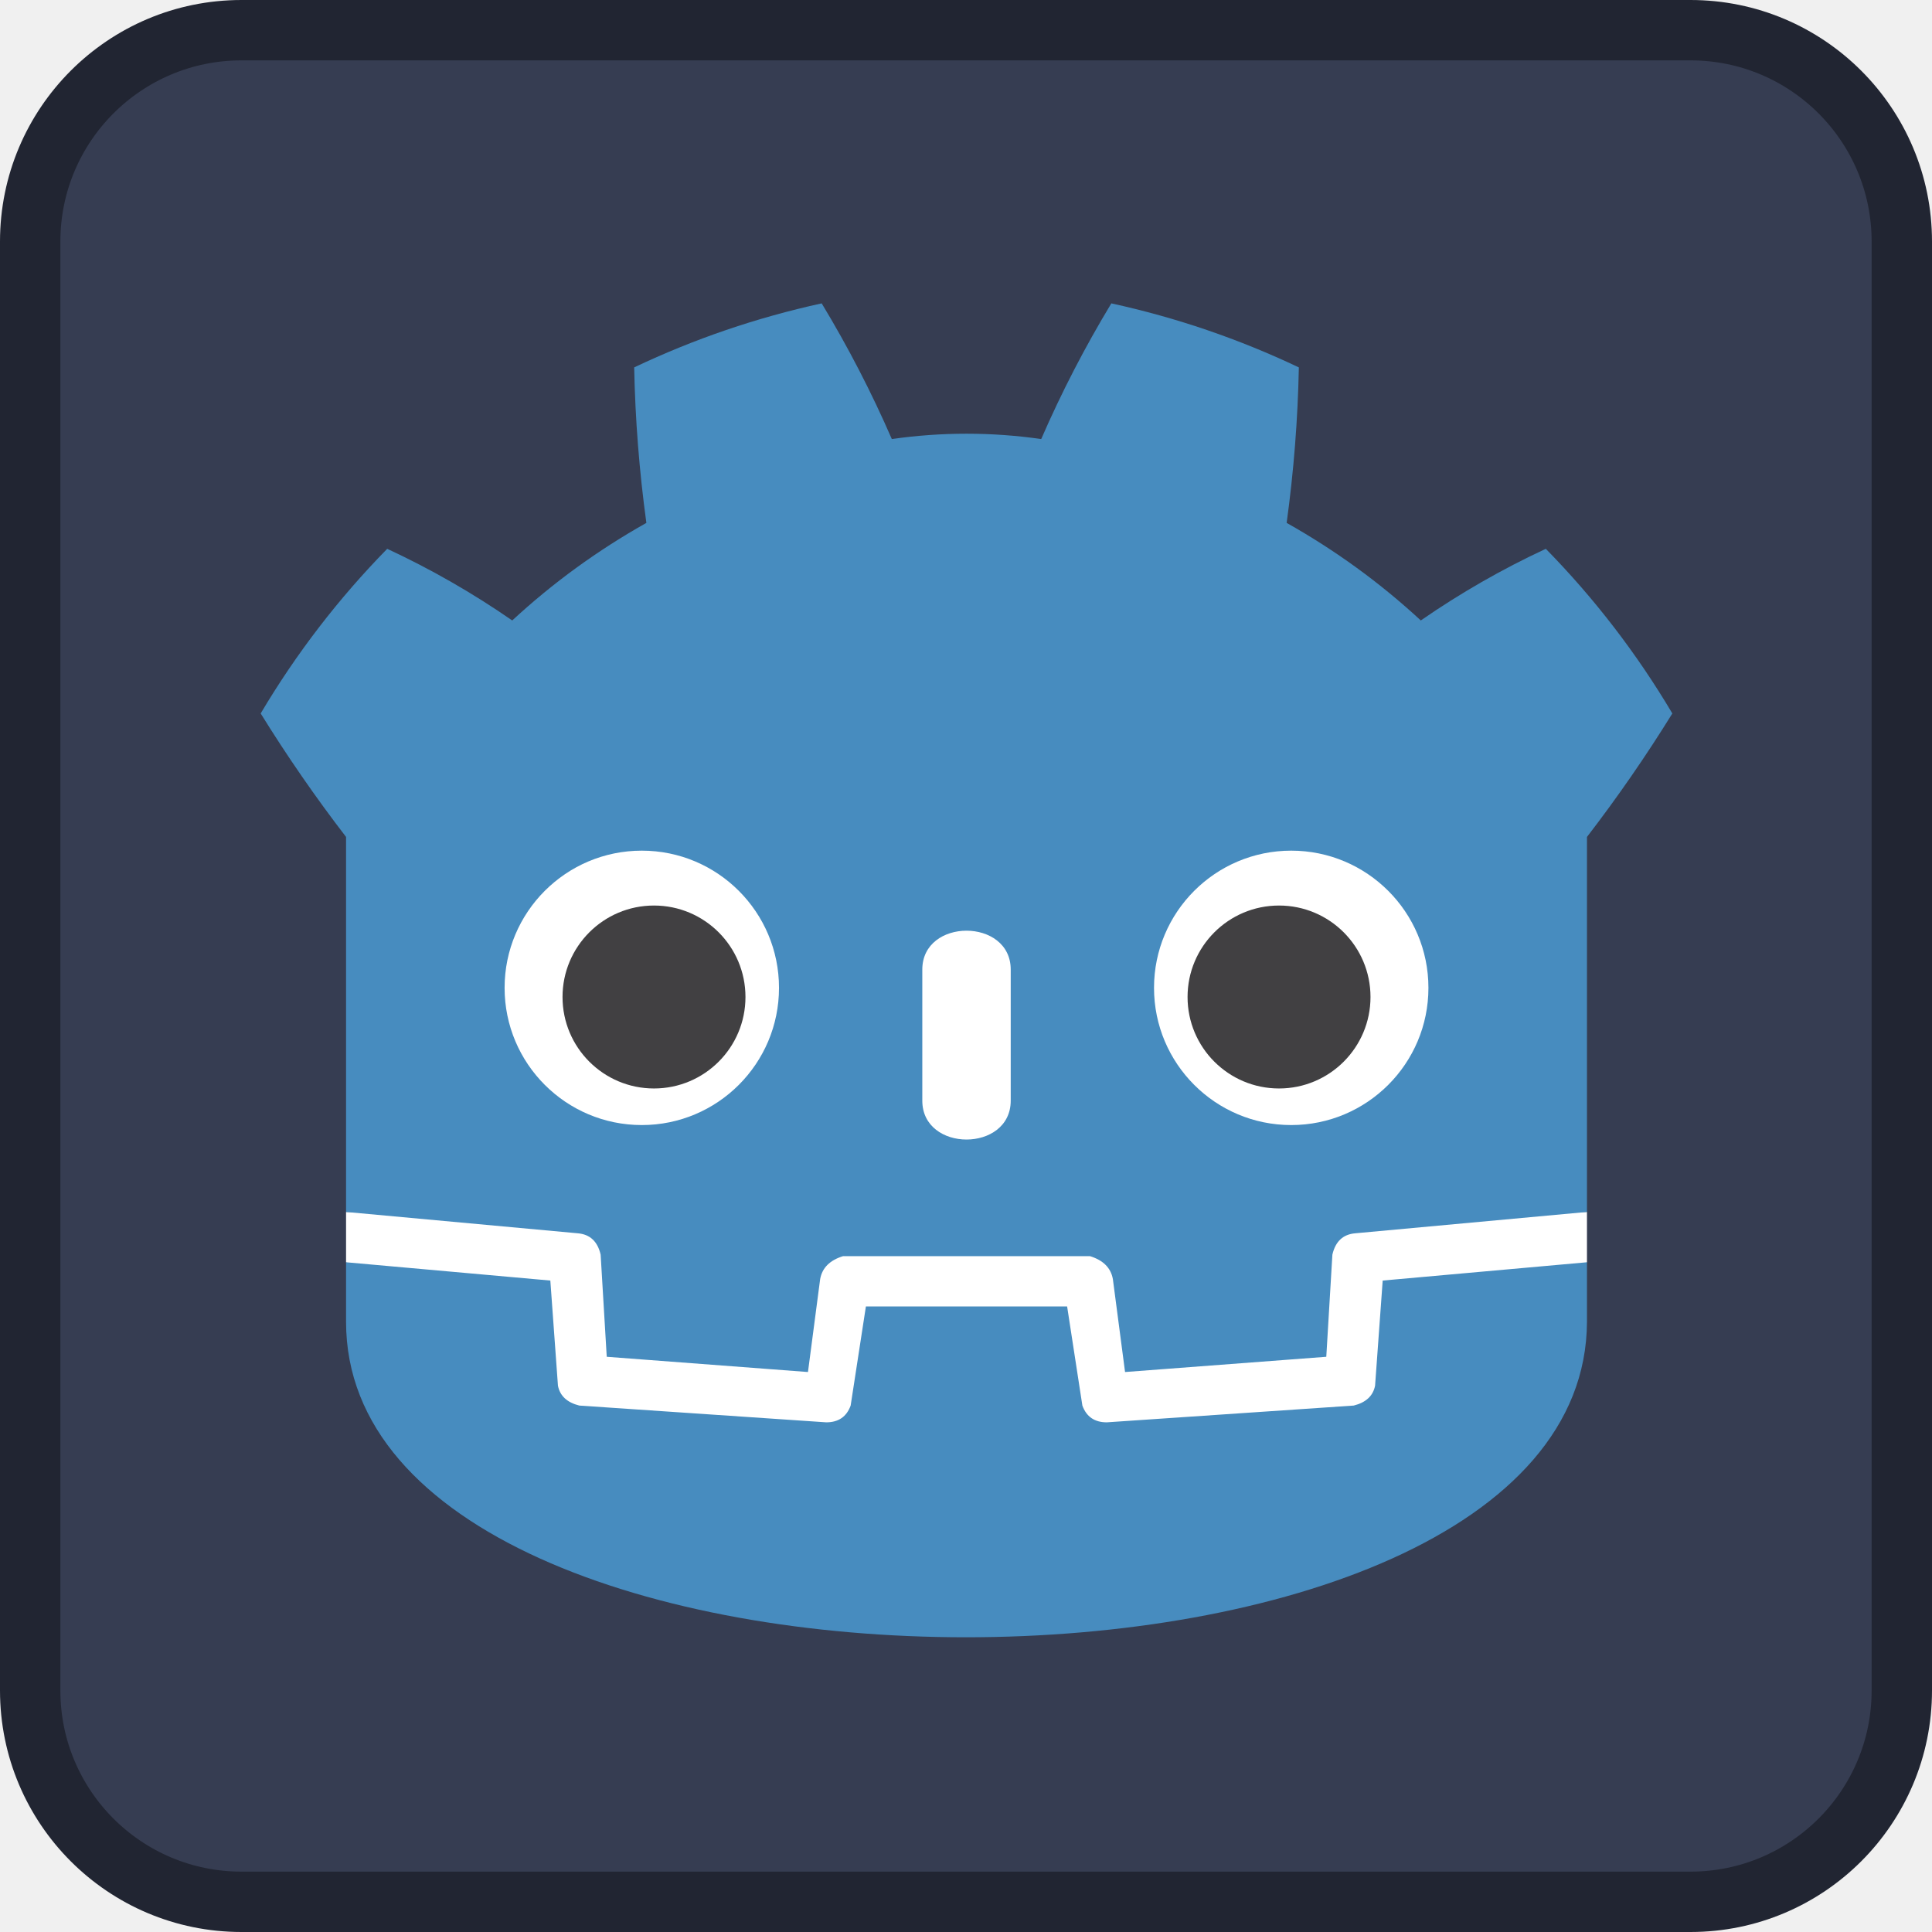
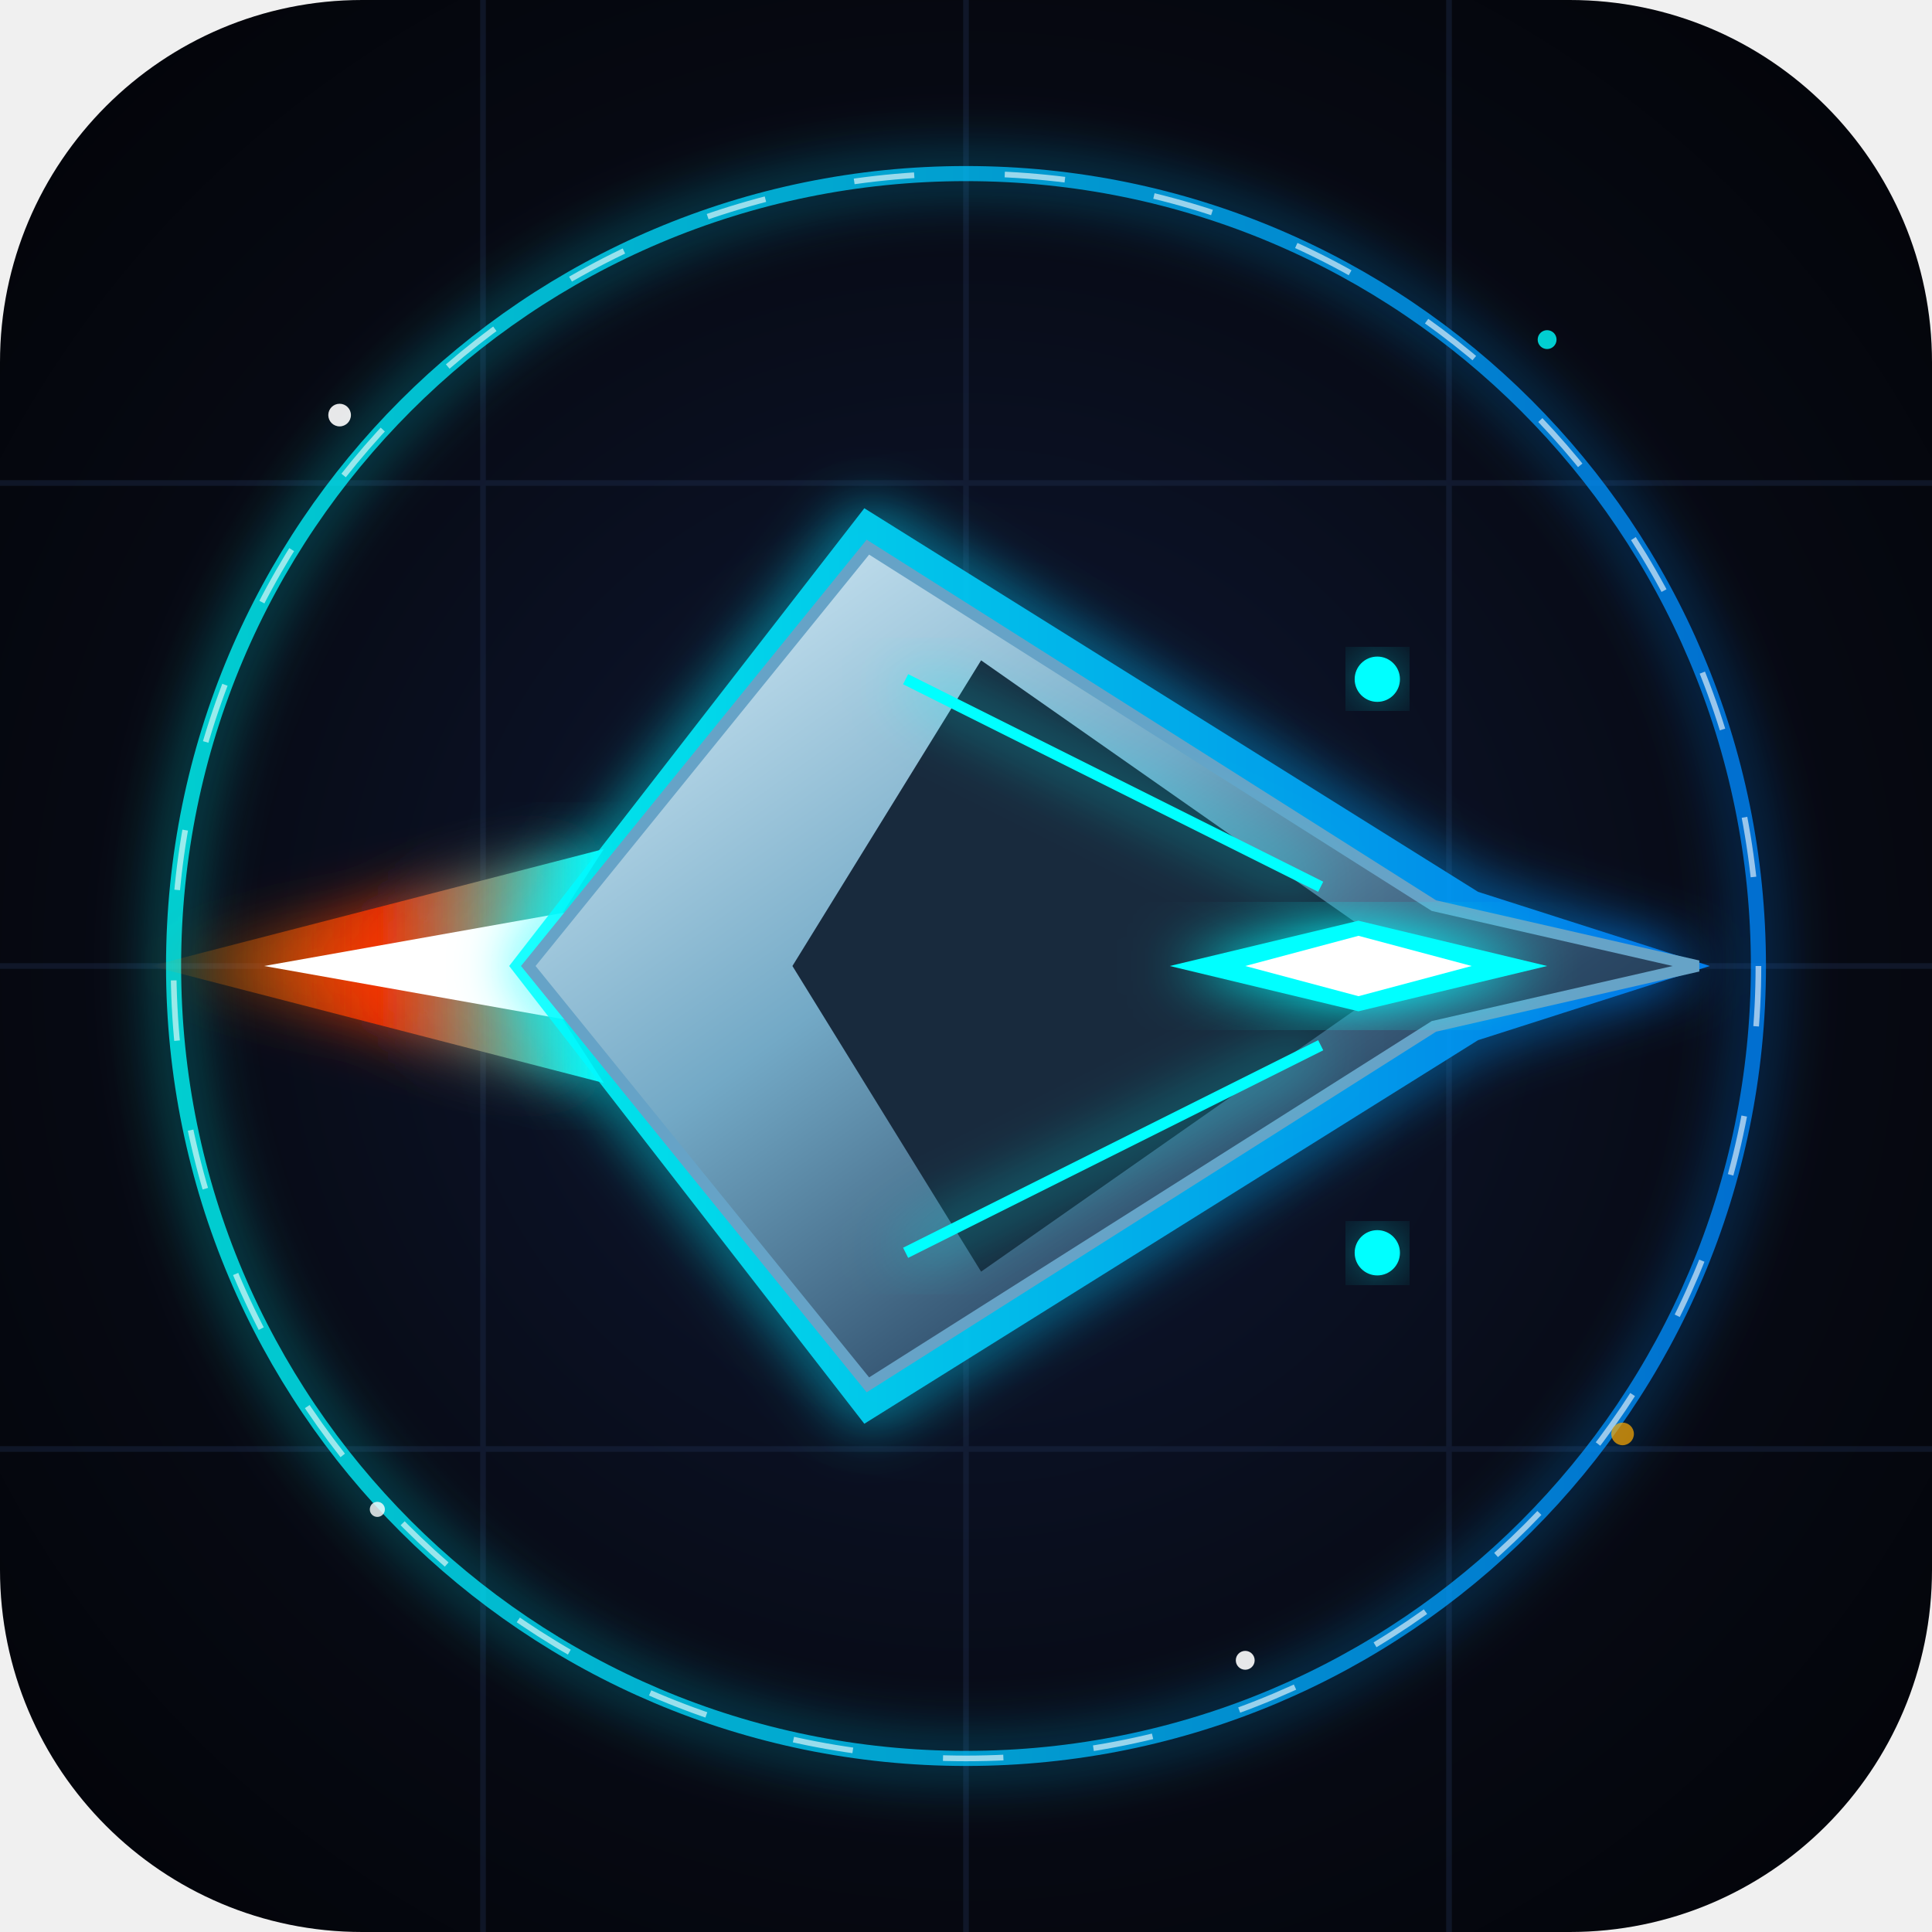
- <svg xmlns="http://www.w3.org/2000/svg" width="128" height="128">
-   <rect width="124" height="124" x="2" y="2" fill="#363d52" stroke="#212532" stroke-width="4" rx="14" />
-   <g fill="#fff" transform="translate(12.322 12.322)scale(.101)">
-     <path d="M105 673v33q407 354 814 0v-33z" />
-     <path fill="#478cbf" d="m105 673 152 14q12 1 15 14l4 67 132 10 8-61q2-11 15-15h162q13 4 15 15l8 61 132-10 4-67q3-13 15-14l152-14V427q30-39 56-81-35-59-83-108-43 20-82 47-40-37-88-64 7-51 8-102-59-28-123-42-26 43-46 89-49-7-98 0-20-46-46-89-64 14-123 42 1 51 8 102-48 27-88 64-39-27-82-47-48 49-83 108 26 42 56 81zm0 33v39c0 276 813 276 814 0v-39l-134 12-5 69q-2 10-14 13l-162 11q-12 0-16-11l-10-65H446l-10 65q-4 11-16 11l-162-11q-12-3-14-13l-5-69z" />
-     <path d="M483 600c0 34 58 34 58 0v-86c0-34-58-34-58 0z" />
-     <circle cx="725" cy="526" r="90" />
-     <circle cx="299" cy="526" r="90" />
-   </g>
-   <g fill="#414042" transform="translate(12.322 12.322)scale(.101)">
-     <circle cx="307" cy="532" r="60" />
-     <circle cx="717" cy="532" r="60" />
-   </g>
+ <svg xmlns="http://www.w3.org/2000/svg" viewBox="0 0 512 512" width="512" height="512">
+   <defs>
+     <radialGradient id="bgGrad" cx="50%" cy="50%" r="70%">
+       <stop offset="0%" stop-color="#0f1936" />
+       <stop offset="60%" stop-color="#070a14" />
+       <stop offset="100%" stop-color="#020307" />
+     </radialGradient>
+     <filter id="glow" x="-20%" y="-20%" width="140%" height="140%">
+       <feGaussianBlur stdDeviation="8" result="blur" />
+       <feComposite in="SourceGraphic" in2="blur" operator="over" />
+     </filter>
+     <linearGradient id="thrusterGrad" x1="0%" y1="50%" x2="100%" y2="50%">
+       <stop offset="0%" stop-color="#ff9900" stop-opacity="0" />
+       <stop offset="50%" stop-color="#ff3300" stop-opacity="0.8" />
+       <stop offset="100%" stop-color="#00ffff" stop-opacity="1" />
+     </linearGradient>
+     <linearGradient id="hullGrad" x1="0%" y1="0%" x2="100%" y2="100%">
+       <stop offset="0%" stop-color="#e6f7ff" />
+       <stop offset="40%" stop-color="#73a9c6" />
+       <stop offset="70%" stop-color="#2b4865" />
+       <stop offset="100%" stop-color="#101d2d" />
+     </linearGradient>
+     <linearGradient id="cyanGlow" x1="0%" y1="0%" x2="100%" y2="0%">
+       <stop offset="0%" stop-color="#00ffff" />
+       <stop offset="100%" stop-color="#0088ff" />
+     </linearGradient>
+   </defs>
+   <rect width="512" height="512" rx="96" fill="url(#bgGrad)" />
+   <path d="M0 128 H512 M0 256 H512 M0 384 H512 M128 0 V512 M256 0 V512 M384 0 V512" stroke="#1d2d4d" stroke-width="1.5" opacity="0.4" />
+   <circle cx="256" cy="256" r="210" stroke="url(#cyanGlow)" stroke-width="4" fill="none" opacity="0.8" filter="url(#glow)" />
+   <circle cx="256" cy="256" r="210" stroke="#ffffff" stroke-width="1.5" stroke-dasharray="16 24" fill="none" opacity="0.6" />
+   <circle cx="90" cy="110" r="3" fill="#ffffff" opacity="0.9" />
+   <circle cx="410" cy="90" r="2.5" fill="#00ffff" opacity="0.8" />
+   <circle cx="430" cy="380" r="3" fill="#ffaa00" opacity="0.7" />
+   <circle cx="100" cy="400" r="2" fill="#ffffff" opacity="0.8" />
+   <circle cx="330" cy="440" r="2.5" fill="#ffffff" opacity="0.9" />
+   <polygon points="40,256 160,225 140,256 160,287" fill="url(#thrusterGrad)" filter="url(#glow)" />
+   <polygon points="70,256 160,240 145,256 160,272" fill="#ffffff" />
+   <path d="M140 256 L230 140 L390 240 L440 256 L390 272 L230 372 Z" fill="none" stroke="url(#cyanGlow)" stroke-width="8" filter="url(#glow)" opacity="0.9" />
+   <path d="M140 256 L230 145 L380 240 L450 256 L380 272 L230 367 Z" fill="url(#hullGrad)" stroke="#66a3c7" stroke-width="3" />
+   <path d="M210 256 L260 175 L360 245 L400 256 L360 267 L260 337 Z" fill="#182a3d" />
+   <polygon points="310,256 360,244 410,256 360,268" fill="#00ffff" filter="url(#glow)" />
+   <polygon points="330,256 360,248 390,256 360,264" fill="#ffffff" />
+   <line x1="240" y1="180" x2="350" y2="235" stroke="#00ffff" stroke-width="3" filter="url(#glow)" />
+   <line x1="240" y1="332" x2="350" y2="277" stroke="#00ffff" stroke-width="3" filter="url(#glow)" />
+   <circle cx="365" cy="180" r="6" fill="#00ffff" filter="url(#glow)" />
+   <circle cx="365" cy="332" r="6" fill="#00ffff" filter="url(#glow)" />
</svg>
